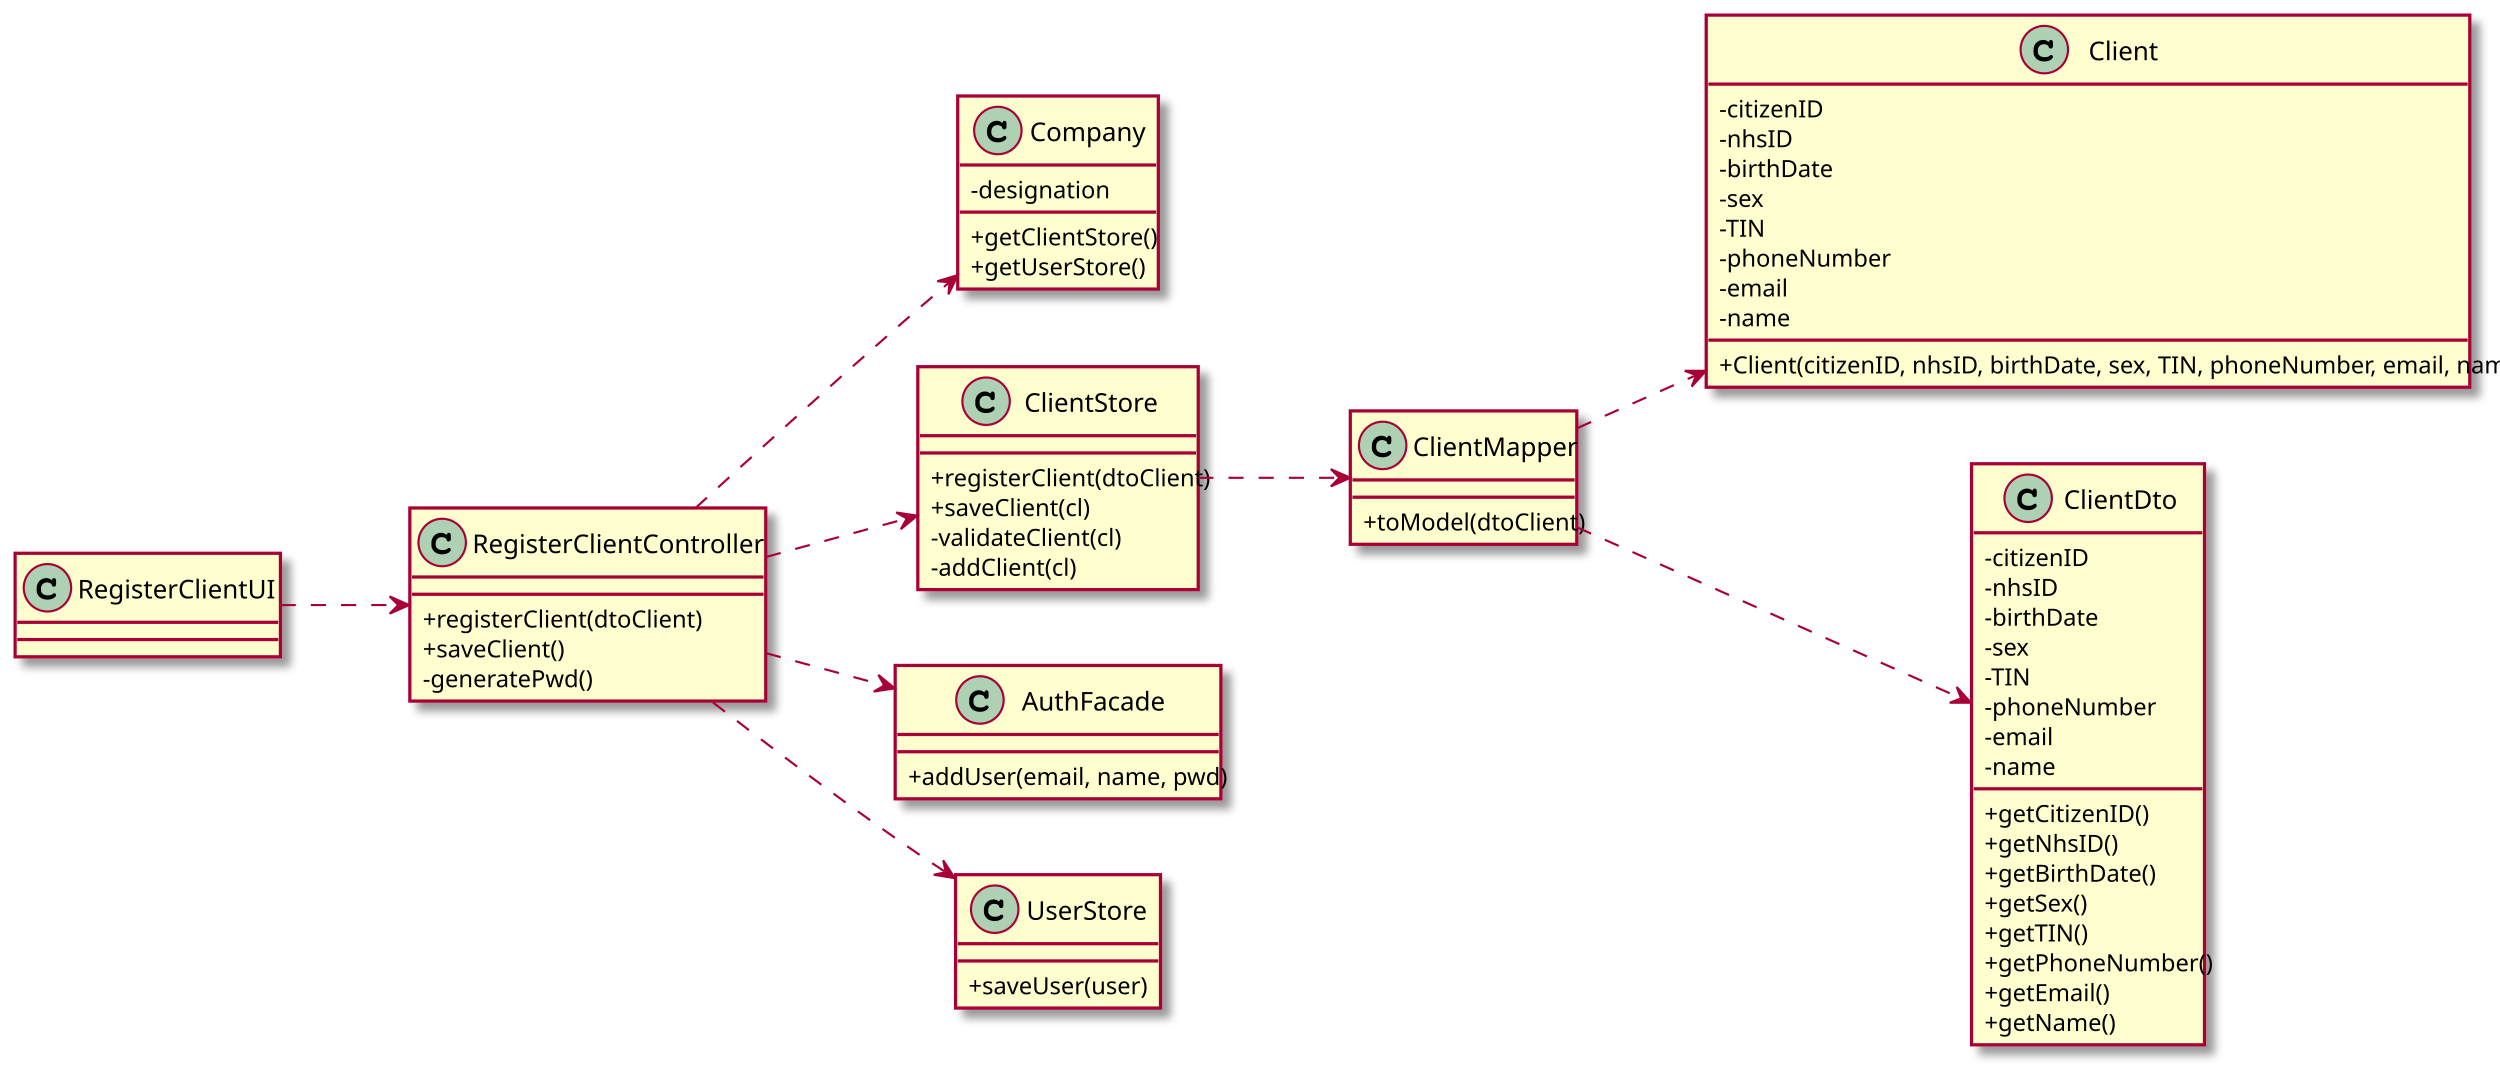
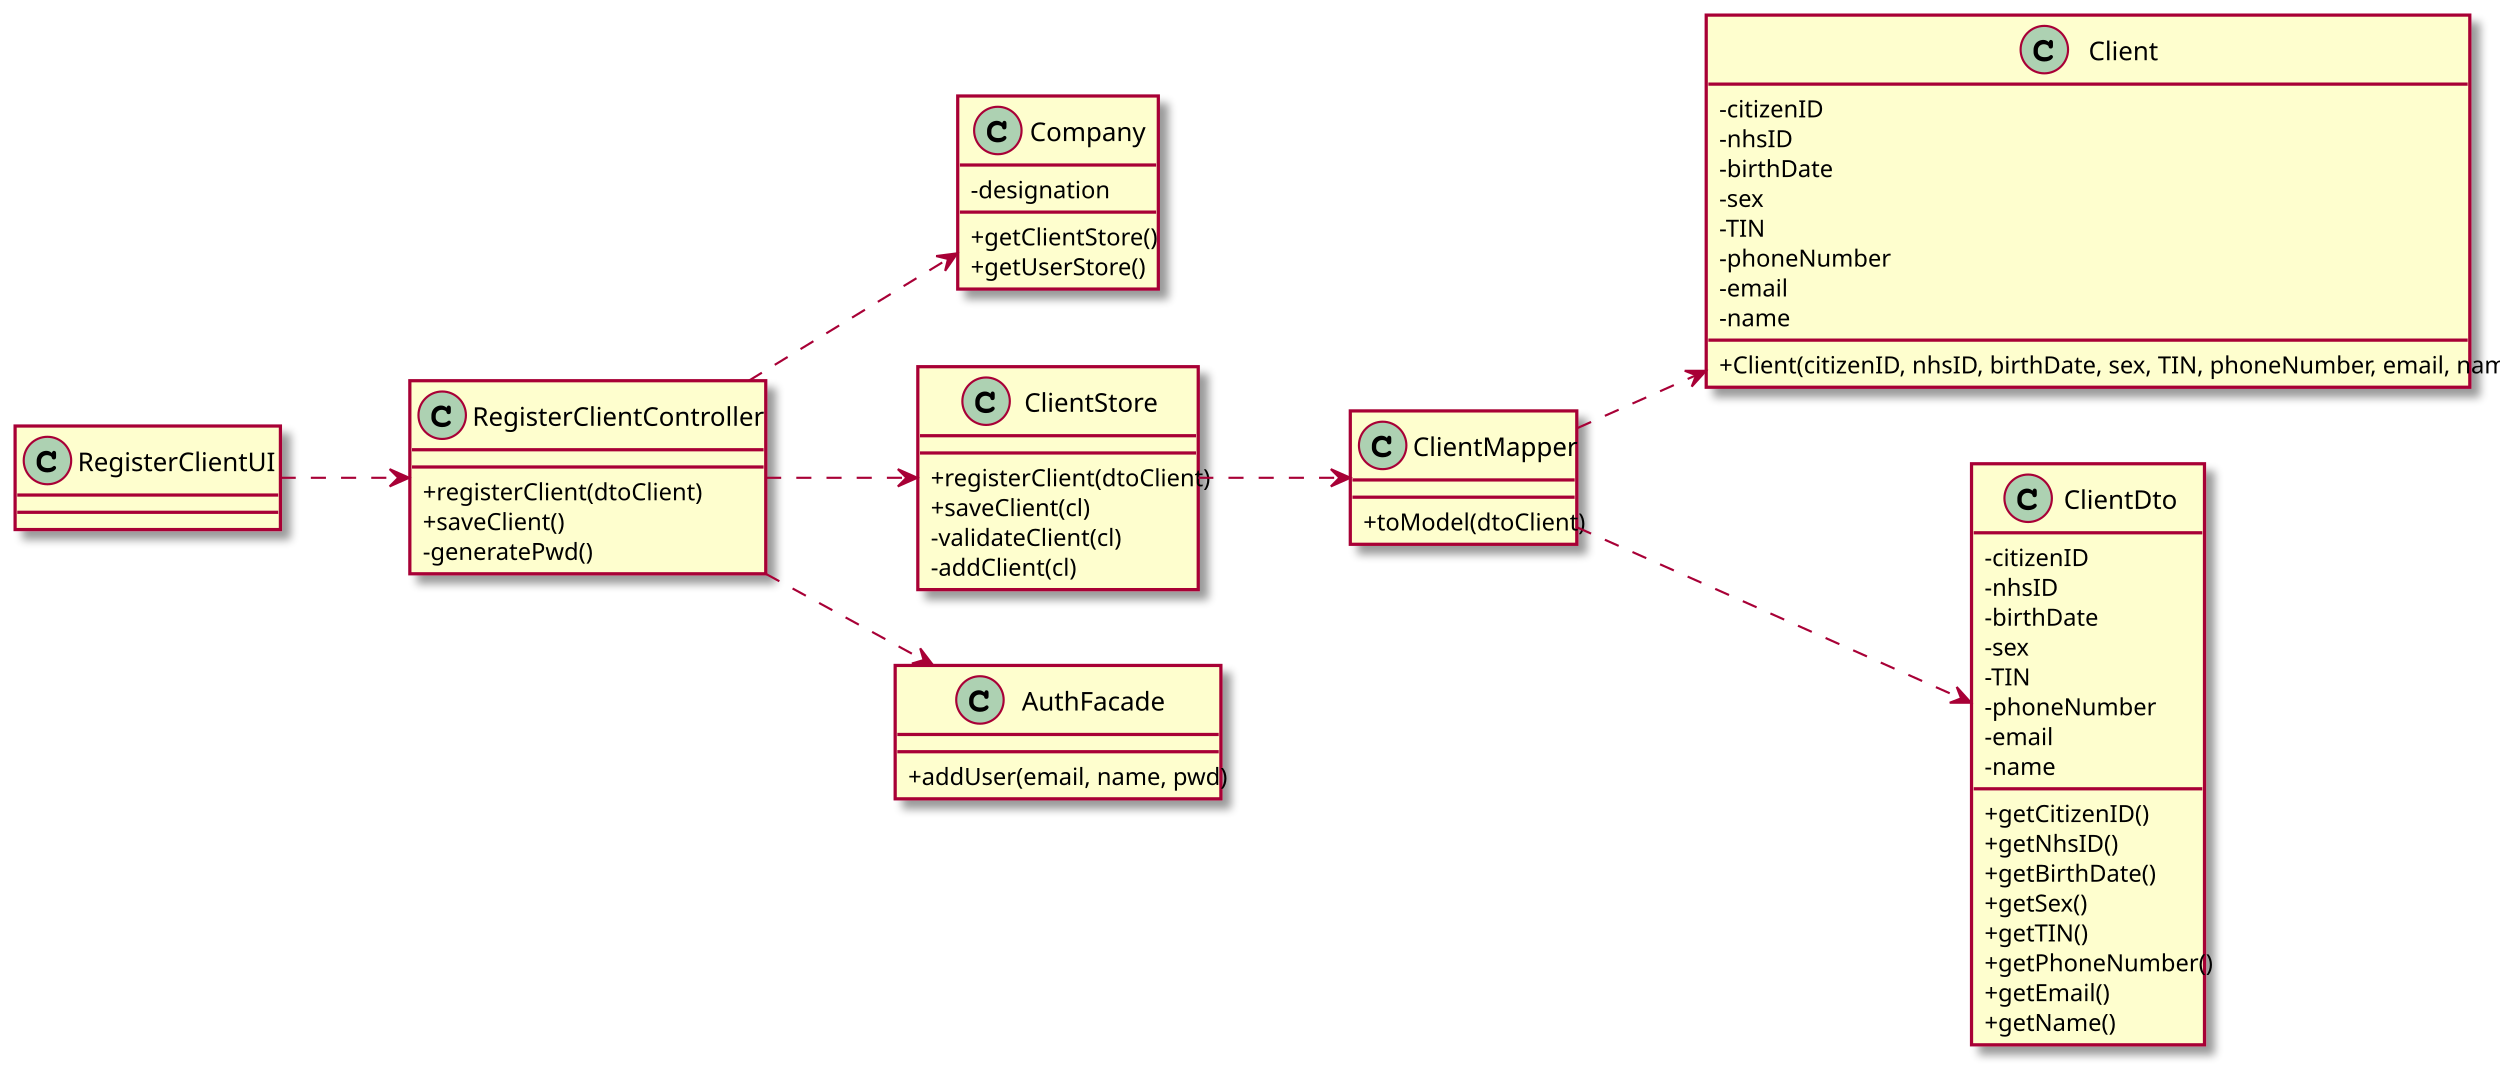
<svg xmlns="http://www.w3.org/2000/svg" contentScriptType="application/ecmascript" contentStyleType="text/css" height="498px" preserveAspectRatio="none" style="width:1159px;height:498px;" version="1.1" viewBox="0 0 1159 498" width="1159px" zoomAndPan="magnify">
  <defs>
-     <filter height="300%" id="f14n5hfx1lmeq6" width="300%" x="-1" y="-1">
+     <filter height="300%" id="fsduxn58b92nx" width="300%" x="-1" y="-1">
      <feGaussianBlur result="blurOut" stdDeviation="2.0" />
      <feColorMatrix in="blurOut" result="blurOut2" type="matrix" values="0 0 0 0 0 0 0 0 0 0 0 0 0 0 0 0 0 0 .4 0" />
      <feOffset dx="4.0" dy="4.0" in="blurOut2" result="blurOut3" />
      <feBlend in="SourceGraphic" in2="blurOut3" mode="normal" />
    </filter>
  </defs>
  <g>
-     <rect codeLine="6" fill="#FEFECE" filter="url(#f14n5hfx1lmeq6)" height="172.523" id="cl" style="stroke:#A80036;stroke-width:1.5;" width="354" x="791" y="7" />
+     <rect codeLine="6" fill="#FEFECE" filter="url(#fsduxn58b92nx)" height="172.523" id="cl" style="stroke:#A80036;stroke-width:1.5;" width="354" x="791" y="7" />
    <ellipse cx="947.75" cy="23" fill="#ADD1B2" rx="11" ry="11" style="stroke:#A80036;stroke-width:1.0;" />
    <path d="M949.75,19.5 Q949.953,19 950.188,18.75 Q950.422,18.5 950.688,18.5 Q951.156,18.5 951.453,18.781 Q951.75,19.062 951.75,19.719 L951.75,21.281 Q951.75,21.938 951.469,22.219 Q951.188,22.5 950.75,22.5 Q950.359,22.5 950.109,22.328 Q949.859,22.156 949.75,21.703 Q949.703,21.391 949.531,21.219 Q949.219,20.891 948.656,20.703 Q948.094,20.5 947.531,20.5 Q946.828,20.5 946.234,20.781 Q945.656,21.062 945.203,21.688 Q944.75,22.312 944.75,23.172 L944.75,24.094 Q944.75,25.125 945.594,25.812 Q946.438,26.5 947.938,26.5 Q948.828,26.5 949.453,26.297 Q949.812,26.188 950.219,25.828 Q950.484,25.625 950.625,25.562 Q950.766,25.5 950.938,25.5 Q951.266,25.5 951.5,25.766 Q951.75,26.016 951.75,26.375 Q951.75,26.719 951.406,27.125 Q950.906,27.719 950.109,28.047 Q949.062,28.5 947.781,28.5 Q946.281,28.5 945.078,27.906 Q944.109,27.438 943.422,26.422 Q942.75,25.406 942.75,24.203 L942.75,23.109 Q942.75,21.859 943.344,20.766 Q943.953,19.672 945,19.094 Q946.062,18.5 947.25,18.5 Q947.969,18.5 948.594,18.75 Q949.219,19 949.75,19.5 Z " fill="#000000" />
    <text fill="#000000" font-family="sans-serif" font-size="12" lengthAdjust="spacing" textLength="32" x="968.25" y="27.91">Client</text>
    <line style="stroke:#A80036;stroke-width:1.5;" x1="792" x2="1144" y1="39" y2="39" />
    <text fill="#000000" font-family="sans-serif" font-size="11" lengthAdjust="spacing" textLength="44" x="797" y="54.419">-citizenID</text>
    <text fill="#000000" font-family="sans-serif" font-size="11" lengthAdjust="spacing" textLength="31" x="797" y="68.255">-nhsID</text>
    <text fill="#000000" font-family="sans-serif" font-size="11" lengthAdjust="spacing" textLength="47" x="797" y="82.091">-birthDate</text>
    <text fill="#000000" font-family="sans-serif" font-size="11" lengthAdjust="spacing" textLength="22" x="797" y="95.927">-sex</text>
    <text fill="#000000" font-family="sans-serif" font-size="11" lengthAdjust="spacing" textLength="19" x="797" y="109.763">-TIN</text>
    <text fill="#000000" font-family="sans-serif" font-size="11" lengthAdjust="spacing" textLength="71" x="797" y="123.599">-phoneNumber</text>
    <text fill="#000000" font-family="sans-serif" font-size="11" lengthAdjust="spacing" textLength="28" x="797" y="137.435">-email</text>
    <text fill="#000000" font-family="sans-serif" font-size="11" lengthAdjust="spacing" textLength="30" x="797" y="151.27">-name</text>
    <line style="stroke:#A80036;stroke-width:1.5;" x1="792" x2="1144" y1="157.688" y2="157.688" />
    <text fill="#000000" font-family="sans-serif" font-size="11" lengthAdjust="spacing" textLength="342" x="797" y="173.106">+Client(citizenID, nhsID, birthDate, sex, TIN, phoneNumber, email, name)</text>
-     <rect codeLine="17" fill="#FEFECE" filter="url(#f14n5hfx1lmeq6)" height="89.508" id="RCC" style="stroke:#A80036;stroke-width:1.5;" width="165" x="190" y="235.5" />
-     <ellipse cx="205" cy="251.5" fill="#ADD1B2" rx="11" ry="11" style="stroke:#A80036;stroke-width:1.0;" />
-     <path d="M207,248 Q207.203,247.5 207.438,247.25 Q207.672,247 207.938,247 Q208.406,247 208.703,247.281 Q209,247.562 209,248.219 L209,249.781 Q209,250.438 208.719,250.719 Q208.438,251 208,251 Q207.609,251 207.359,250.828 Q207.109,250.656 207,250.203 Q206.953,249.891 206.781,249.719 Q206.469,249.391 205.906,249.203 Q205.344,249 204.781,249 Q204.078,249 203.484,249.281 Q202.906,249.562 202.453,250.188 Q202,250.812 202,251.672 L202,252.594 Q202,253.625 202.844,254.312 Q203.688,255 205.188,255 Q206.078,255 206.703,254.797 Q207.062,254.688 207.469,254.328 Q207.734,254.125 207.875,254.062 Q208.016,254 208.188,254 Q208.516,254 208.75,254.266 Q209,254.516 209,254.875 Q209,255.219 208.656,255.625 Q208.156,256.219 207.359,256.547 Q206.312,257 205.031,257 Q203.531,257 202.328,256.406 Q201.359,255.938 200.672,254.922 Q200,253.906 200,252.703 L200,251.609 Q200,250.359 200.594,249.266 Q201.203,248.172 202.25,247.594 Q203.312,247 204.5,247 Q205.219,247 205.844,247.25 Q206.469,247.5 207,248 Z " fill="#000000" />
-     <text fill="#000000" font-family="sans-serif" font-size="12" lengthAdjust="spacing" textLength="133" x="219" y="256.41">RegisterClientController</text>
-     <line style="stroke:#A80036;stroke-width:1.5;" x1="191" x2="354" y1="267.5" y2="267.5" />
-     <line style="stroke:#A80036;stroke-width:1.5;" x1="191" x2="354" y1="275.5" y2="275.5" />
-     <text fill="#000000" font-family="sans-serif" font-size="11" lengthAdjust="spacing" textLength="118" x="196" y="290.919">+registerClient(dtoClient)</text>
-     <text fill="#000000" font-family="sans-serif" font-size="11" lengthAdjust="spacing" textLength="64" x="196" y="304.755">+saveClient()</text>
-     <text fill="#000000" font-family="sans-serif" font-size="11" lengthAdjust="spacing" textLength="77" x="196" y="318.591">-generatePwd()</text>
-     <rect codeLine="23" fill="#FEFECE" filter="url(#f14n5hfx1lmeq6)" height="89.508" id="C" style="stroke:#A80036;stroke-width:1.5;" width="93" x="444" y="44.5" />
+     <rect codeLine="17" fill="#FEFECE" filter="url(#fsduxn58b92nx)" height="89.508" id="RCC" style="stroke:#A80036;stroke-width:1.5;" width="165" x="190" y="176.5" />
+     <ellipse cx="205" cy="192.5" fill="#ADD1B2" rx="11" ry="11" style="stroke:#A80036;stroke-width:1.0;" />
+     <path d="M207,189 Q207.203,188.5 207.438,188.25 Q207.672,188 207.938,188 Q208.406,188 208.703,188.281 Q209,188.562 209,189.219 L209,190.781 Q209,191.438 208.719,191.719 Q208.438,192 208,192 Q207.609,192 207.359,191.828 Q207.109,191.656 207,191.203 Q206.953,190.891 206.781,190.719 Q206.469,190.391 205.906,190.203 Q205.344,190 204.781,190 Q204.078,190 203.484,190.281 Q202.906,190.562 202.453,191.188 Q202,191.812 202,192.672 L202,193.594 Q202,194.625 202.844,195.312 Q203.688,196 205.188,196 Q206.078,196 206.703,195.797 Q207.062,195.688 207.469,195.328 Q207.734,195.125 207.875,195.062 Q208.016,195 208.188,195 Q208.516,195 208.75,195.266 Q209,195.516 209,195.875 Q209,196.219 208.656,196.625 Q208.156,197.219 207.359,197.547 Q206.312,198 205.031,198 Q203.531,198 202.328,197.406 Q201.359,196.938 200.672,195.922 Q200,194.906 200,193.703 L200,192.609 Q200,191.359 200.594,190.266 Q201.203,189.172 202.25,188.594 Q203.312,188 204.5,188 Q205.219,188 205.844,188.25 Q206.469,188.5 207,189 Z " fill="#000000" />
+     <text fill="#000000" font-family="sans-serif" font-size="12" lengthAdjust="spacing" textLength="133" x="219" y="197.41">RegisterClientController</text>
+     <line style="stroke:#A80036;stroke-width:1.5;" x1="191" x2="354" y1="208.5" y2="208.5" />
+     <line style="stroke:#A80036;stroke-width:1.5;" x1="191" x2="354" y1="216.5" y2="216.5" />
+     <text fill="#000000" font-family="sans-serif" font-size="11" lengthAdjust="spacing" textLength="118" x="196" y="231.919">+registerClient(dtoClient)</text>
+     <text fill="#000000" font-family="sans-serif" font-size="11" lengthAdjust="spacing" textLength="64" x="196" y="245.755">+saveClient()</text>
+     <text fill="#000000" font-family="sans-serif" font-size="11" lengthAdjust="spacing" textLength="77" x="196" y="259.591">-generatePwd()</text>
+     <rect codeLine="23" fill="#FEFECE" filter="url(#fsduxn58b92nx)" height="89.508" id="C" style="stroke:#A80036;stroke-width:1.5;" width="93" x="444" y="44.5" />
    <ellipse cx="462.6" cy="60.5" fill="#ADD1B2" rx="11" ry="11" style="stroke:#A80036;stroke-width:1.0;" />
    <path d="M464.6,57 Q464.803,56.5 465.038,56.25 Q465.272,56 465.538,56 Q466.006,56 466.303,56.281 Q466.6,56.562 466.6,57.219 L466.6,58.781 Q466.6,59.438 466.319,59.719 Q466.038,60 465.6,60 Q465.209,60 464.959,59.828 Q464.709,59.656 464.6,59.203 Q464.553,58.891 464.381,58.719 Q464.069,58.391 463.506,58.203 Q462.944,58 462.381,58 Q461.678,58 461.084,58.281 Q460.506,58.562 460.053,59.188 Q459.6,59.812 459.6,60.672 L459.6,61.594 Q459.6,62.625 460.444,63.312 Q461.288,64 462.788,64 Q463.678,64 464.303,63.797 Q464.663,63.688 465.069,63.328 Q465.334,63.125 465.475,63.062 Q465.616,63 465.788,63 Q466.116,63 466.35,63.266 Q466.6,63.516 466.6,63.875 Q466.6,64.219 466.256,64.625 Q465.756,65.219 464.959,65.547 Q463.913,66 462.631,66 Q461.131,66 459.928,65.406 Q458.959,64.938 458.272,63.922 Q457.6,62.906 457.6,61.703 L457.6,60.609 Q457.6,59.359 458.194,58.266 Q458.803,57.172 459.85,56.594 Q460.913,56 462.1,56 Q462.819,56 463.444,56.25 Q464.069,56.5 464.6,57 Z " fill="#000000" />
    <text fill="#000000" font-family="sans-serif" font-size="12" lengthAdjust="spacing" textLength="53" x="477.4" y="65.41">Company</text>
    <line style="stroke:#A80036;stroke-width:1.5;" x1="445" x2="536" y1="76.5" y2="76.5" />
    <text fill="#000000" font-family="sans-serif" font-size="11" lengthAdjust="spacing" textLength="59" x="450" y="91.919">-designation</text>
    <line style="stroke:#A80036;stroke-width:1.5;" x1="445" x2="536" y1="98.336" y2="98.336" />
    <text fill="#000000" font-family="sans-serif" font-size="11" lengthAdjust="spacing" textLength="81" x="450" y="113.755">+getClientStore()</text>
    <text fill="#000000" font-family="sans-serif" font-size="11" lengthAdjust="spacing" textLength="78" x="450" y="127.591">+getUserStore()</text>
-     <rect codeLine="29" fill="#FEFECE" filter="url(#f14n5hfx1lmeq6)" height="48" id="RCUI" style="stroke:#A80036;stroke-width:1.5;" width="123" x="7" y="256.5" />
-     <ellipse cx="22" cy="272.5" fill="#ADD1B2" rx="11" ry="11" style="stroke:#A80036;stroke-width:1.0;" />
-     <path d="M24,269 Q24.203,268.5 24.438,268.25 Q24.672,268 24.938,268 Q25.406,268 25.703,268.281 Q26,268.562 26,269.219 L26,270.781 Q26,271.438 25.719,271.719 Q25.438,272 25,272 Q24.609,272 24.359,271.828 Q24.109,271.656 24,271.203 Q23.953,270.891 23.781,270.719 Q23.469,270.391 22.906,270.203 Q22.344,270 21.781,270 Q21.078,270 20.484,270.281 Q19.906,270.562 19.453,271.188 Q19,271.812 19,272.672 L19,273.594 Q19,274.625 19.844,275.312 Q20.688,276 22.188,276 Q23.078,276 23.703,275.797 Q24.062,275.688 24.469,275.328 Q24.734,275.125 24.875,275.062 Q25.016,275 25.188,275 Q25.516,275 25.75,275.266 Q26,275.516 26,275.875 Q26,276.219 25.656,276.625 Q25.156,277.219 24.359,277.547 Q23.312,278 22.031,278 Q20.531,278 19.328,277.406 Q18.359,276.938 17.672,275.922 Q17,274.906 17,273.703 L17,272.609 Q17,271.359 17.594,270.266 Q18.203,269.172 19.25,268.594 Q20.312,268 21.5,268 Q22.219,268 22.844,268.25 Q23.469,268.5 24,269 Z " fill="#000000" />
-     <text fill="#000000" font-family="sans-serif" font-size="12" lengthAdjust="spacing" textLength="91" x="36" y="277.41">RegisterClientUI</text>
-     <line style="stroke:#A80036;stroke-width:1.5;" x1="8" x2="129" y1="288.5" y2="288.5" />
-     <line style="stroke:#A80036;stroke-width:1.5;" x1="8" x2="129" y1="296.5" y2="296.5" />
-     <rect codeLine="31" fill="#FEFECE" filter="url(#f14n5hfx1lmeq6)" height="103.344" id="CS" style="stroke:#A80036;stroke-width:1.5;" width="130" x="425.5" y="170" />
+     <rect codeLine="29" fill="#FEFECE" filter="url(#fsduxn58b92nx)" height="48" id="RCUI" style="stroke:#A80036;stroke-width:1.5;" width="123" x="7" y="197.5" />
+     <ellipse cx="22" cy="213.5" fill="#ADD1B2" rx="11" ry="11" style="stroke:#A80036;stroke-width:1.0;" />
+     <path d="M24,210 Q24.203,209.5 24.438,209.25 Q24.672,209 24.938,209 Q25.406,209 25.703,209.281 Q26,209.562 26,210.219 L26,211.781 Q26,212.438 25.719,212.719 Q25.438,213 25,213 Q24.609,213 24.359,212.828 Q24.109,212.656 24,212.203 Q23.953,211.891 23.781,211.719 Q23.469,211.391 22.906,211.203 Q22.344,211 21.781,211 Q21.078,211 20.484,211.281 Q19.906,211.562 19.453,212.188 Q19,212.812 19,213.672 L19,214.594 Q19,215.625 19.844,216.312 Q20.688,217 22.188,217 Q23.078,217 23.703,216.797 Q24.062,216.688 24.469,216.328 Q24.734,216.125 24.875,216.062 Q25.016,216 25.188,216 Q25.516,216 25.75,216.266 Q26,216.516 26,216.875 Q26,217.219 25.656,217.625 Q25.156,218.219 24.359,218.547 Q23.312,219 22.031,219 Q20.531,219 19.328,218.406 Q18.359,217.938 17.672,216.922 Q17,215.906 17,214.703 L17,213.609 Q17,212.359 17.594,211.266 Q18.203,210.172 19.25,209.594 Q20.312,209 21.5,209 Q22.219,209 22.844,209.25 Q23.469,209.5 24,210 Z " fill="#000000" />
+     <text fill="#000000" font-family="sans-serif" font-size="12" lengthAdjust="spacing" textLength="91" x="36" y="218.41">RegisterClientUI</text>
+     <line style="stroke:#A80036;stroke-width:1.5;" x1="8" x2="129" y1="229.5" y2="229.5" />
+     <line style="stroke:#A80036;stroke-width:1.5;" x1="8" x2="129" y1="237.5" y2="237.5" />
+     <rect codeLine="31" fill="#FEFECE" filter="url(#fsduxn58b92nx)" height="103.344" id="CS" style="stroke:#A80036;stroke-width:1.5;" width="130" x="425.5" y="170" />
    <ellipse cx="457.15" cy="186" fill="#ADD1B2" rx="11" ry="11" style="stroke:#A80036;stroke-width:1.0;" />
    <path d="M459.15,182.5 Q459.353,182 459.587,181.75 Q459.822,181.5 460.087,181.5 Q460.556,181.5 460.853,181.781 Q461.15,182.062 461.15,182.719 L461.15,184.281 Q461.15,184.938 460.869,185.219 Q460.587,185.5 460.15,185.5 Q459.759,185.5 459.509,185.328 Q459.259,185.156 459.15,184.703 Q459.103,184.391 458.931,184.219 Q458.619,183.891 458.056,183.703 Q457.494,183.5 456.931,183.5 Q456.228,183.5 455.634,183.781 Q455.056,184.062 454.603,184.688 Q454.15,185.312 454.15,186.172 L454.15,187.094 Q454.15,188.125 454.994,188.812 Q455.837,189.5 457.337,189.5 Q458.228,189.5 458.853,189.297 Q459.212,189.188 459.619,188.828 Q459.884,188.625 460.025,188.562 Q460.166,188.5 460.337,188.5 Q460.666,188.5 460.9,188.766 Q461.15,189.016 461.15,189.375 Q461.15,189.719 460.806,190.125 Q460.306,190.719 459.509,191.047 Q458.462,191.5 457.181,191.5 Q455.681,191.5 454.478,190.906 Q453.509,190.438 452.822,189.422 Q452.15,188.406 452.15,187.203 L452.15,186.109 Q452.15,184.859 452.744,183.766 Q453.353,182.672 454.4,182.094 Q455.462,181.5 456.65,181.5 Q457.369,181.5 457.994,181.75 Q458.619,182 459.15,182.5 Z " fill="#000000" />
    <text fill="#000000" font-family="sans-serif" font-size="12" lengthAdjust="spacing" textLength="61" x="474.85" y="190.91">ClientStore</text>
    <line style="stroke:#A80036;stroke-width:1.5;" x1="426.5" x2="554.5" y1="202" y2="202" />
    <line style="stroke:#A80036;stroke-width:1.5;" x1="426.5" x2="554.5" y1="210" y2="210" />
    <text fill="#000000" font-family="sans-serif" font-size="11" lengthAdjust="spacing" textLength="118" x="431.5" y="225.419">+registerClient(dtoClient)</text>
    <text fill="#000000" font-family="sans-serif" font-size="11" lengthAdjust="spacing" textLength="72" x="431.5" y="239.255">+saveClient(cl)</text>
    <text fill="#000000" font-family="sans-serif" font-size="11" lengthAdjust="spacing" textLength="83" x="431.5" y="253.091">-validateClient(cl)</text>
    <text fill="#000000" font-family="sans-serif" font-size="11" lengthAdjust="spacing" textLength="64" x="431.5" y="266.927">-addClient(cl)</text>
-     <rect codeLine="38" fill="#FEFECE" filter="url(#f14n5hfx1lmeq6)" height="61.836" id="AF" style="stroke:#A80036;stroke-width:1.5;" width="151" x="415" y="308.5" />
+     <rect codeLine="38" fill="#FEFECE" filter="url(#fsduxn58b92nx)" height="61.836" id="AF" style="stroke:#A80036;stroke-width:1.5;" width="151" x="415" y="308.5" />
    <ellipse cx="454.3" cy="324.5" fill="#ADD1B2" rx="11" ry="11" style="stroke:#A80036;stroke-width:1.0;" />
    <path d="M456.3,321 Q456.503,320.5 456.738,320.25 Q456.972,320 457.238,320 Q457.706,320 458.003,320.281 Q458.3,320.562 458.3,321.219 L458.3,322.781 Q458.3,323.438 458.019,323.719 Q457.738,324 457.3,324 Q456.909,324 456.659,323.828 Q456.409,323.656 456.3,323.203 Q456.253,322.891 456.081,322.719 Q455.769,322.391 455.206,322.203 Q454.644,322 454.081,322 Q453.378,322 452.784,322.281 Q452.206,322.562 451.753,323.188 Q451.3,323.812 451.3,324.672 L451.3,325.594 Q451.3,326.625 452.144,327.312 Q452.988,328 454.488,328 Q455.378,328 456.003,327.797 Q456.363,327.688 456.769,327.328 Q457.034,327.125 457.175,327.062 Q457.316,327 457.488,327 Q457.816,327 458.05,327.266 Q458.3,327.516 458.3,327.875 Q458.3,328.219 457.956,328.625 Q457.456,329.219 456.659,329.547 Q455.613,330 454.331,330 Q452.831,330 451.628,329.406 Q450.659,328.938 449.972,327.922 Q449.3,326.906 449.3,325.703 L449.3,324.609 Q449.3,323.359 449.894,322.266 Q450.503,321.172 451.55,320.594 Q452.613,320 453.8,320 Q454.519,320 455.144,320.25 Q455.769,320.5 456.3,321 Z " fill="#000000" />
    <text fill="#000000" font-family="sans-serif" font-size="12" lengthAdjust="spacing" textLength="65" x="473.7" y="329.41">AuthFacade</text>
    <line style="stroke:#A80036;stroke-width:1.5;" x1="416" x2="565" y1="340.5" y2="340.5" />
    <line style="stroke:#A80036;stroke-width:1.5;" x1="416" x2="565" y1="348.5" y2="348.5" />
    <text fill="#000000" font-family="sans-serif" font-size="11" lengthAdjust="spacing" textLength="139" x="421" y="363.919">+addUser(email, name, pwd)</text>
-     <rect codeLine="42" fill="#FEFECE" filter="url(#f14n5hfx1lmeq6)" height="269.375" id="CDTO" style="stroke:#A80036;stroke-width:1.5;" width="108" x="914" y="215" />
+     <rect codeLine="42" fill="#FEFECE" filter="url(#fsduxn58b92nx)" height="269.375" id="CDTO" style="stroke:#A80036;stroke-width:1.5;" width="108" x="914" y="215" />
    <ellipse cx="940.25" cy="231" fill="#ADD1B2" rx="11" ry="11" style="stroke:#A80036;stroke-width:1.0;" />
    <path d="M942.25,227.5 Q942.453,227 942.688,226.75 Q942.922,226.5 943.188,226.5 Q943.656,226.5 943.953,226.781 Q944.25,227.062 944.25,227.719 L944.25,229.281 Q944.25,229.938 943.969,230.219 Q943.688,230.5 943.25,230.5 Q942.859,230.5 942.609,230.328 Q942.359,230.156 942.25,229.703 Q942.203,229.391 942.031,229.219 Q941.719,228.891 941.156,228.703 Q940.594,228.5 940.031,228.5 Q939.328,228.5 938.734,228.781 Q938.156,229.062 937.703,229.688 Q937.25,230.312 937.25,231.172 L937.25,232.094 Q937.25,233.125 938.094,233.812 Q938.938,234.5 940.438,234.5 Q941.328,234.5 941.953,234.297 Q942.312,234.188 942.719,233.828 Q942.984,233.625 943.125,233.562 Q943.266,233.5 943.438,233.5 Q943.766,233.5 944,233.766 Q944.25,234.016 944.25,234.375 Q944.25,234.719 943.906,235.125 Q943.406,235.719 942.609,236.047 Q941.562,236.5 940.281,236.5 Q938.781,236.5 937.578,235.906 Q936.609,235.438 935.922,234.422 Q935.25,233.406 935.25,232.203 L935.25,231.109 Q935.25,229.859 935.844,228.766 Q936.453,227.672 937.5,227.094 Q938.562,226.5 939.75,226.5 Q940.469,226.5 941.094,226.75 Q941.719,227 942.25,227.5 Z " fill="#000000" />
    <text fill="#000000" font-family="sans-serif" font-size="12" lengthAdjust="spacing" textLength="51" x="956.75" y="235.91">ClientDto</text>
    <line style="stroke:#A80036;stroke-width:1.5;" x1="915" x2="1021" y1="247" y2="247" />
    <text fill="#000000" font-family="sans-serif" font-size="11" lengthAdjust="spacing" textLength="44" x="920" y="262.419">-citizenID</text>
    <text fill="#000000" font-family="sans-serif" font-size="11" lengthAdjust="spacing" textLength="31" x="920" y="276.255">-nhsID</text>
    <text fill="#000000" font-family="sans-serif" font-size="11" lengthAdjust="spacing" textLength="47" x="920" y="290.091">-birthDate</text>
    <text fill="#000000" font-family="sans-serif" font-size="11" lengthAdjust="spacing" textLength="22" x="920" y="303.927">-sex</text>
    <text fill="#000000" font-family="sans-serif" font-size="11" lengthAdjust="spacing" textLength="19" x="920" y="317.763">-TIN</text>
    <text fill="#000000" font-family="sans-serif" font-size="11" lengthAdjust="spacing" textLength="71" x="920" y="331.599">-phoneNumber</text>
    <text fill="#000000" font-family="sans-serif" font-size="11" lengthAdjust="spacing" textLength="28" x="920" y="345.435">-email</text>
    <text fill="#000000" font-family="sans-serif" font-size="11" lengthAdjust="spacing" textLength="30" x="920" y="359.271">-name</text>
    <line style="stroke:#A80036;stroke-width:1.5;" x1="915" x2="1021" y1="365.688" y2="365.688" />
    <text fill="#000000" font-family="sans-serif" font-size="11" lengthAdjust="spacing" textLength="70" x="920" y="381.106">+getCitizenID()</text>
    <text fill="#000000" font-family="sans-serif" font-size="11" lengthAdjust="spacing" textLength="57" x="920" y="394.942">+getNhsID()</text>
    <text fill="#000000" font-family="sans-serif" font-size="11" lengthAdjust="spacing" textLength="73" x="920" y="408.778">+getBirthDate()</text>
    <text fill="#000000" font-family="sans-serif" font-size="11" lengthAdjust="spacing" textLength="48" x="920" y="422.614">+getSex()</text>
    <text fill="#000000" font-family="sans-serif" font-size="11" lengthAdjust="spacing" textLength="44" x="920" y="436.45">+getTIN()</text>
    <text fill="#000000" font-family="sans-serif" font-size="11" lengthAdjust="spacing" textLength="96" x="920" y="450.286">+getPhoneNumber()</text>
    <text fill="#000000" font-family="sans-serif" font-size="11" lengthAdjust="spacing" textLength="53" x="920" y="464.122">+getEmail()</text>
    <text fill="#000000" font-family="sans-serif" font-size="11" lengthAdjust="spacing" textLength="56" x="920" y="477.958">+getName()</text>
-     <rect codeLine="61" fill="#FEFECE" filter="url(#f14n5hfx1lmeq6)" height="61.836" id="US" style="stroke:#A80036;stroke-width:1.5;" width="95" x="443" y="405.5" />
-     <ellipse cx="461.15" cy="421.5" fill="#ADD1B2" rx="11" ry="11" style="stroke:#A80036;stroke-width:1.0;" />
-     <path d="M463.15,418 Q463.353,417.5 463.587,417.25 Q463.822,417 464.087,417 Q464.556,417 464.853,417.281 Q465.15,417.562 465.15,418.219 L465.15,419.781 Q465.15,420.438 464.869,420.719 Q464.587,421 464.15,421 Q463.759,421 463.509,420.828 Q463.259,420.656 463.15,420.203 Q463.103,419.891 462.931,419.719 Q462.619,419.391 462.056,419.203 Q461.494,419 460.931,419 Q460.228,419 459.634,419.281 Q459.056,419.562 458.603,420.188 Q458.15,420.812 458.15,421.672 L458.15,422.594 Q458.15,423.625 458.994,424.312 Q459.837,425 461.337,425 Q462.228,425 462.853,424.797 Q463.212,424.688 463.619,424.328 Q463.884,424.125 464.025,424.062 Q464.166,424 464.337,424 Q464.666,424 464.9,424.266 Q465.15,424.516 465.15,424.875 Q465.15,425.219 464.806,425.625 Q464.306,426.219 463.509,426.547 Q462.462,427 461.181,427 Q459.681,427 458.478,426.406 Q457.509,425.938 456.822,424.922 Q456.15,423.906 456.15,422.703 L456.15,421.609 Q456.15,420.359 456.744,419.266 Q457.353,418.172 458.4,417.594 Q459.462,417 460.65,417 Q461.369,417 461.994,417.25 Q462.619,417.5 463.15,418 Z " fill="#000000" />
-     <text fill="#000000" font-family="sans-serif" font-size="12" lengthAdjust="spacing" textLength="56" x="475.85" y="426.41">UserStore</text>
-     <line style="stroke:#A80036;stroke-width:1.5;" x1="444" x2="537" y1="437.5" y2="437.5" />
-     <line style="stroke:#A80036;stroke-width:1.5;" x1="444" x2="537" y1="445.5" y2="445.5" />
-     <text fill="#000000" font-family="sans-serif" font-size="11" lengthAdjust="spacing" textLength="83" x="449" y="460.919">+saveUser(user)</text>
-     <rect codeLine="65" fill="#FEFECE" filter="url(#f14n5hfx1lmeq6)" height="61.836" id="CM" style="stroke:#A80036;stroke-width:1.5;" width="105" x="626" y="190.5" />
+     <rect codeLine="61" fill="#FEFECE" filter="url(#fsduxn58b92nx)" height="61.836" id="CM" style="stroke:#A80036;stroke-width:1.5;" width="105" x="626" y="190.5" />
    <ellipse cx="641" cy="206.5" fill="#ADD1B2" rx="11" ry="11" style="stroke:#A80036;stroke-width:1.0;" />
    <path d="M643,203 Q643.203,202.5 643.438,202.25 Q643.672,202 643.938,202 Q644.406,202 644.703,202.281 Q645,202.562 645,203.219 L645,204.781 Q645,205.438 644.719,205.719 Q644.438,206 644,206 Q643.609,206 643.359,205.828 Q643.109,205.656 643,205.203 Q642.953,204.891 642.781,204.719 Q642.469,204.391 641.906,204.203 Q641.344,204 640.781,204 Q640.078,204 639.484,204.281 Q638.906,204.562 638.453,205.188 Q638,205.812 638,206.672 L638,207.594 Q638,208.625 638.844,209.312 Q639.688,210 641.188,210 Q642.078,210 642.703,209.797 Q643.062,209.688 643.469,209.328 Q643.734,209.125 643.875,209.062 Q644.016,209 644.188,209 Q644.516,209 644.75,209.266 Q645,209.516 645,209.875 Q645,210.219 644.656,210.625 Q644.156,211.219 643.359,211.547 Q642.312,212 641.031,212 Q639.531,212 638.328,211.406 Q637.359,210.938 636.672,209.922 Q636,208.906 636,207.703 L636,206.609 Q636,205.359 636.594,204.266 Q637.203,203.172 638.25,202.594 Q639.312,202 640.5,202 Q641.219,202 641.844,202.25 Q642.469,202.5 643,203 Z " fill="#000000" />
    <text fill="#000000" font-family="sans-serif" font-size="12" lengthAdjust="spacing" textLength="73" x="655" y="211.41">ClientMapper</text>
    <line style="stroke:#A80036;stroke-width:1.5;" x1="627" x2="730" y1="222.5" y2="222.5" />
    <line style="stroke:#A80036;stroke-width:1.5;" x1="627" x2="730" y1="230.5" y2="230.5" />
    <text fill="#000000" font-family="sans-serif" font-size="11" lengthAdjust="spacing" textLength="92" x="632" y="245.919">+toModel(dtoClient)</text>
-     <path codeLine="69" d="M130.11,280.5 C147.21,280.5 166.16,280.5 184.49,280.5 " fill="none" id="RCUI-to-RCC" style="stroke:#A80036;stroke-width:1.0;stroke-dasharray:7.0,7.0;" />
-     <polygon fill="#A80036" points="189.64,280.5,180.64,276.5,184.64,280.5,180.64,284.5,189.64,280.5" style="stroke:#A80036;stroke-width:1.0;" />
-     <path codeLine="70" d="M322.58,235.37 C349.64,210.67 383.96,179.65 415,152.5 C423,145.5 431.55,138.15 439.9,131.04 " fill="none" id="RCC-to-C" style="stroke:#A80036;stroke-width:1.0;stroke-dasharray:7.0,7.0;" />
-     <polygon fill="#A80036" points="443.99,127.57,434.547,130.37,440.187,130.816,439.741,136.455,443.99,127.57" style="stroke:#A80036;stroke-width:1.0;" />
-     <path codeLine="71" d="M355.16,258.19 C376.62,252.33 399.55,246.07 420.29,240.41 " fill="none" id="RCC-to-CS" style="stroke:#A80036;stroke-width:1.0;stroke-dasharray:7.0,7.0;" />
-     <polygon fill="#A80036" points="425.23,239.06,415.49,237.598,420.41,240.39,417.618,245.31,425.23,239.06" style="stroke:#A80036;stroke-width:1.0;" />
-     <path codeLine="72" d="M555.51,221.5 C576.73,221.5 600.18,221.5 620.8,221.5 " fill="none" id="CS-to-CM" style="stroke:#A80036;stroke-width:1.0;stroke-dasharray:7.0,7.0;" />
+     <path codeLine="65" d="M130.11,221.5 C147.21,221.5 166.16,221.5 184.49,221.5 " fill="none" id="RCUI-to-RCC" style="stroke:#A80036;stroke-width:1.0;stroke-dasharray:7.0,7.0;" />
+     <polygon fill="#A80036" points="189.64,221.5,180.64,217.5,184.64,221.5,180.64,225.5,189.64,221.5" style="stroke:#A80036;stroke-width:1.0;" />
+     <path codeLine="66" d="M347.23,176.44 C377.62,157.87 412.06,136.83 439.44,120.09 " fill="none" id="RCC-to-C" style="stroke:#A80036;stroke-width:1.0;stroke-dasharray:7.0,7.0;" />
+     <polygon fill="#A80036" points="443.77,117.45,434.002,118.713,439.499,120.05,438.162,125.546,443.77,117.45" style="stroke:#A80036;stroke-width:1.0;" />
+     <path codeLine="67" d="M355.16,221.5 C376.53,221.5 399.36,221.5 420.02,221.5 " fill="none" id="RCC-to-CS" style="stroke:#A80036;stroke-width:1.0;stroke-dasharray:7.0,7.0;" />
+     <polygon fill="#A80036" points="425.23,221.5,416.23,217.5,420.23,221.5,416.23,225.5,425.23,221.5" style="stroke:#A80036;stroke-width:1.0;" />
+     <path codeLine="68" d="M555.51,221.5 C576.73,221.5 600.18,221.5 620.8,221.5 " fill="none" id="CS-to-CM" style="stroke:#A80036;stroke-width:1.0;stroke-dasharray:7.0,7.0;" />
    <polygon fill="#A80036" points="625.98,221.5,616.98,217.5,620.98,221.5,616.98,225.5,625.98,221.5" style="stroke:#A80036;stroke-width:1.0;" />
-     <path codeLine="73" d="M731.23,244.53 C781.29,266.82 857.04,300.54 909.09,323.72 " fill="none" id="CM-to-CDTO" style="stroke:#A80036;stroke-width:1.0;stroke-dasharray:7.0,7.0;" />
+     <path codeLine="69" d="M731.23,244.53 C781.29,266.82 857.04,300.54 909.09,323.72 " fill="none" id="CM-to-CDTO" style="stroke:#A80036;stroke-width:1.0;stroke-dasharray:7.0,7.0;" />
    <polygon fill="#A80036" points="913.74,325.79,907.136,318.483,909.17,323.762,903.891,325.796,913.74,325.79" style="stroke:#A80036;stroke-width:1.0;" />
-     <path codeLine="74" d="M731.23,198.47 C747.4,191.27 766.24,182.88 786.1,174.04 " fill="none" id="CM-to-cl" style="stroke:#A80036;stroke-width:1.0;stroke-dasharray:7.0,7.0;" />
+     <path codeLine="70" d="M731.23,198.47 C747.4,191.27 766.24,182.88 786.1,174.04 " fill="none" id="CM-to-cl" style="stroke:#A80036;stroke-width:1.0;stroke-dasharray:7.0,7.0;" />
    <polygon fill="#A80036" points="790.89,171.91,781.041,171.904,786.32,173.938,784.286,179.217,790.89,171.91" style="stroke:#A80036;stroke-width:1.0;" />
-     <path codeLine="75" d="M355.16,302.81 C373.07,307.7 392.01,312.87 409.84,317.74 " fill="none" id="RCC-to-AF" style="stroke:#A80036;stroke-width:1.0;stroke-dasharray:7.0,7.0;" />
-     <polygon fill="#A80036" points="414.83,319.11,407.197,312.887,410.005,317.797,405.095,320.606,414.83,319.11" style="stroke:#A80036;stroke-width:1.0;" />
-     <path codeLine="76" d="M330.56,325.69 C356.05,345.45 386.67,368.61 415,388.5 C422.44,393.72 430.41,399.09 438.27,404.26 " fill="none" id="RCC-to-US" style="stroke:#A80036;stroke-width:1.0;stroke-dasharray:7.0,7.0;" />
-     <polygon fill="#A80036" points="442.62,407.11,437.285,398.832,438.438,404.37,432.9,405.523,442.62,407.11" style="stroke:#A80036;stroke-width:1.0;" />
+     <path codeLine="71" d="M355.16,266.11 C379.35,279.33 405.42,293.57 428.1,305.96 " fill="none" id="RCC-to-AF" style="stroke:#A80036;stroke-width:1.0;stroke-dasharray:7.0,7.0;" />
+     <polygon fill="#A80036" points="432.59,308.41,426.615,300.581,428.204,306.01,422.775,307.599,432.59,308.41" style="stroke:#A80036;stroke-width:1.0;" />
  </g>
</svg>
